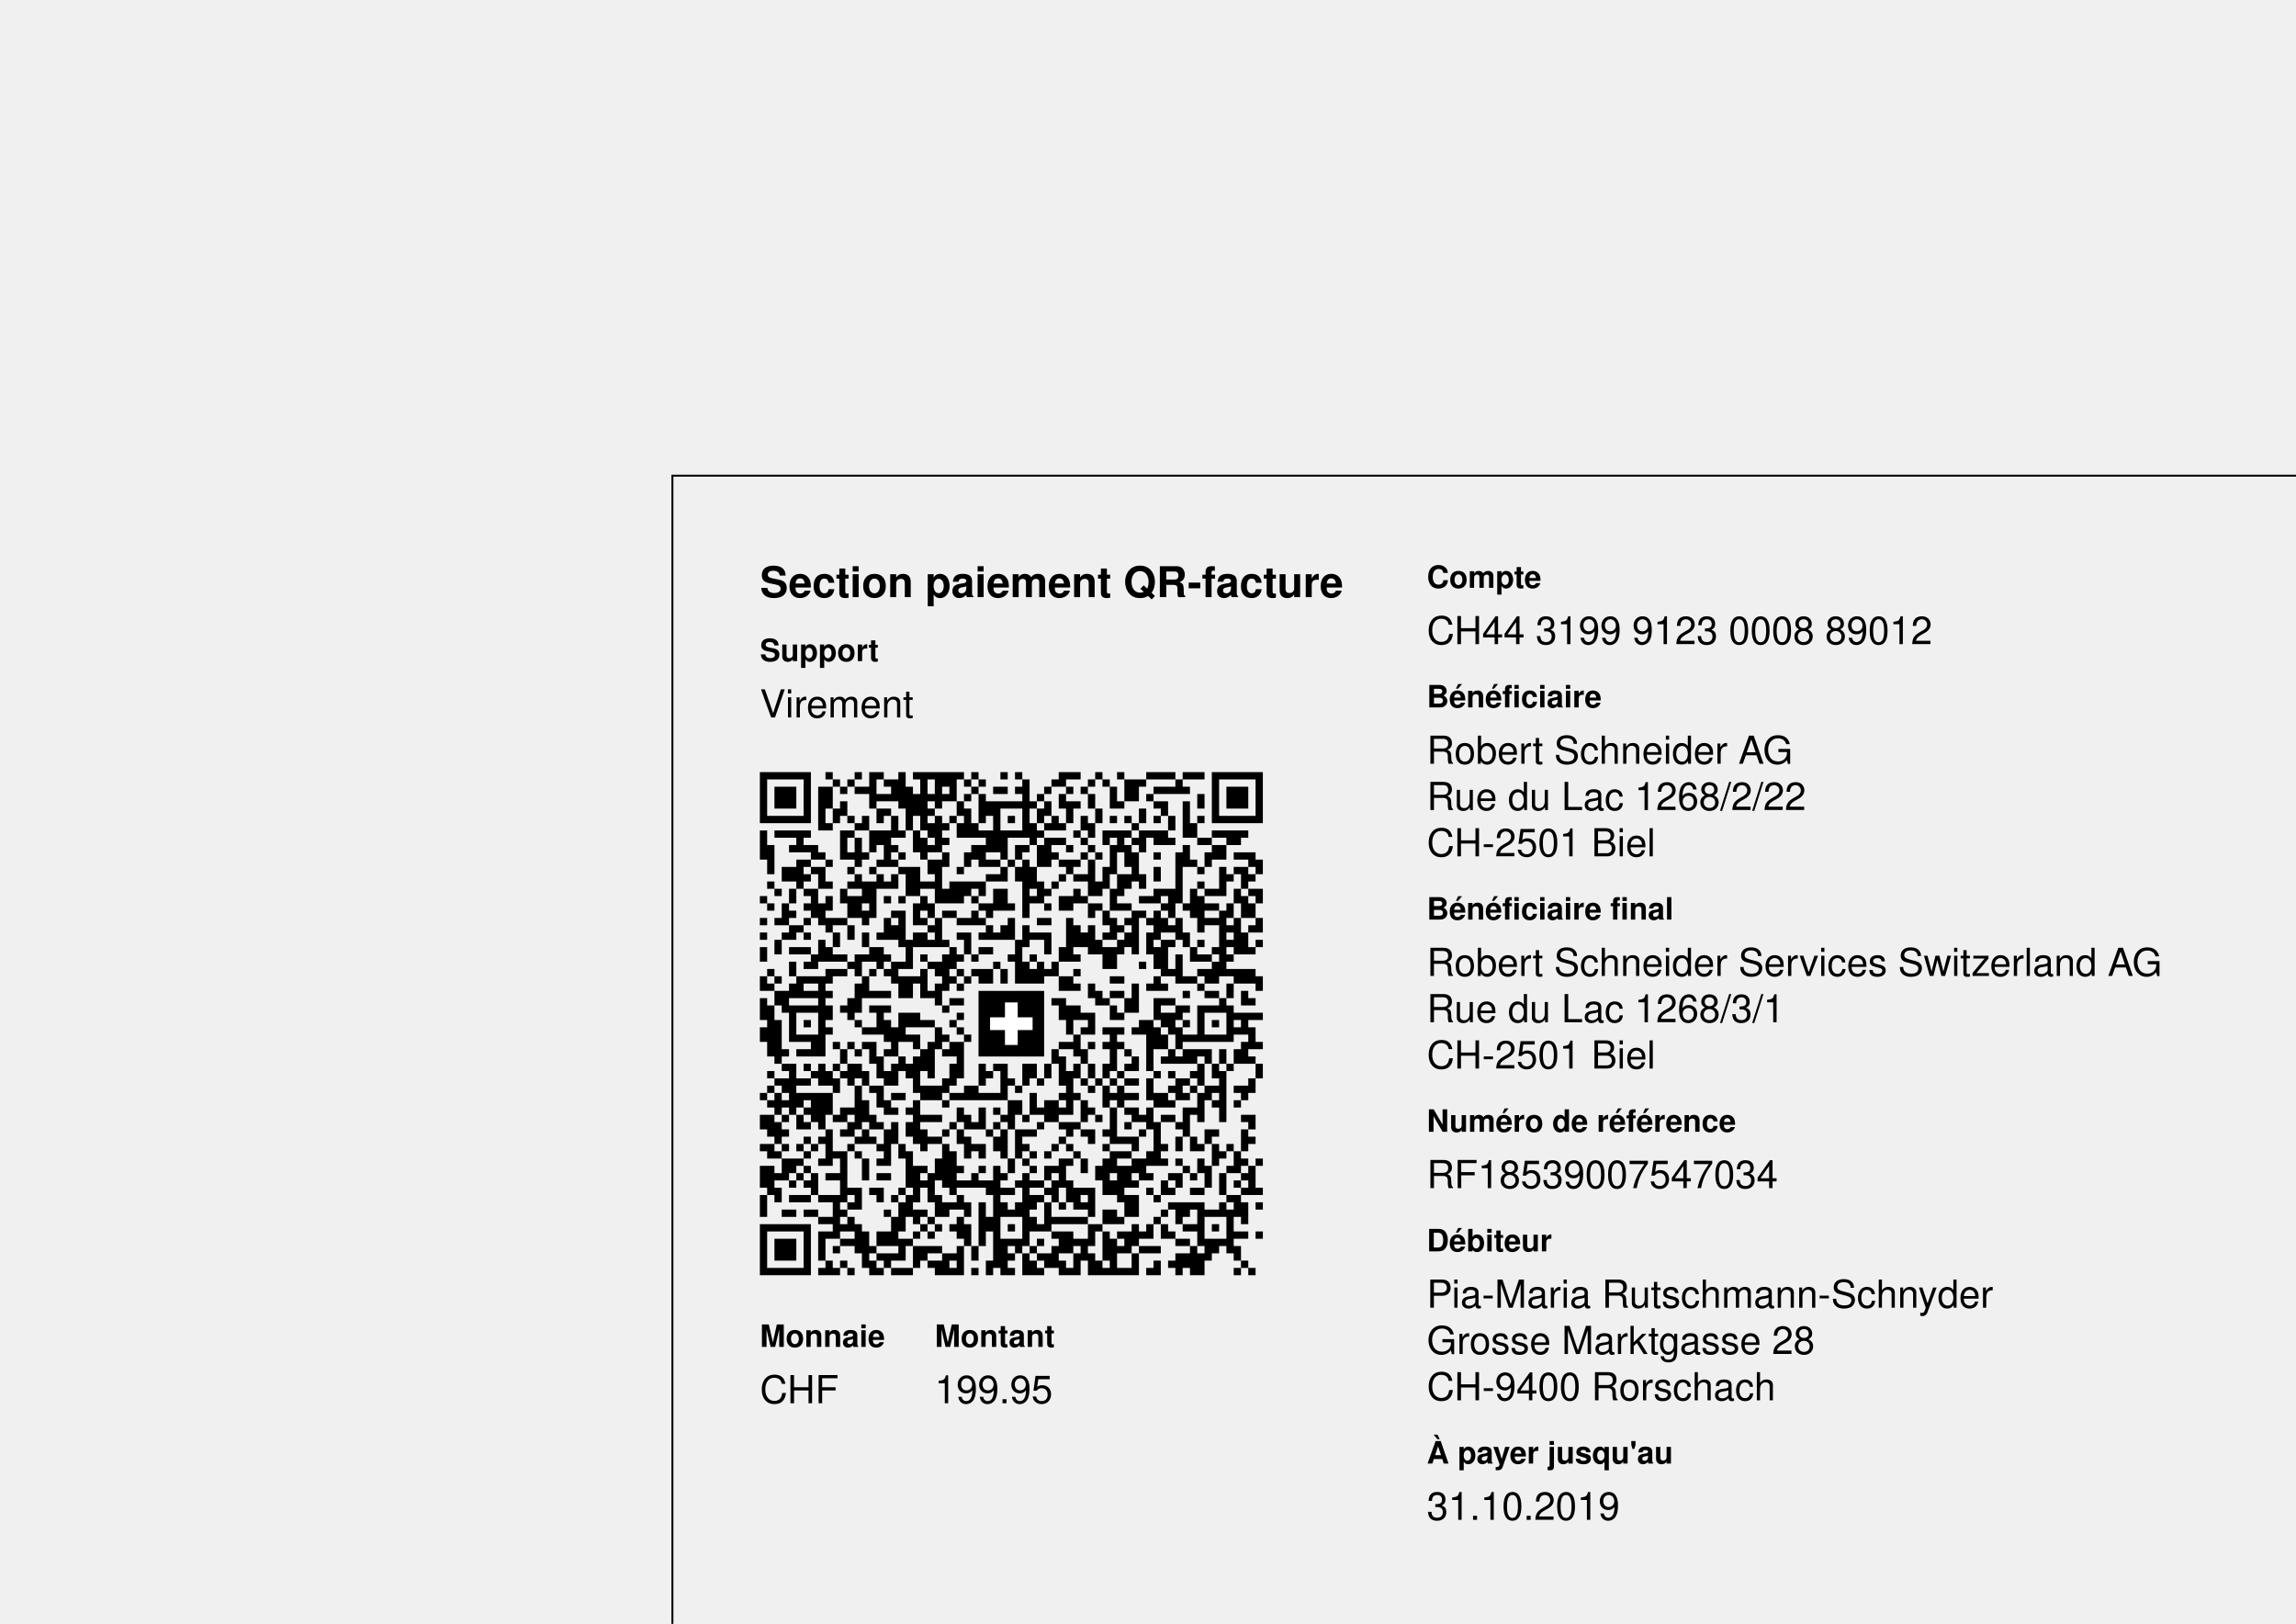
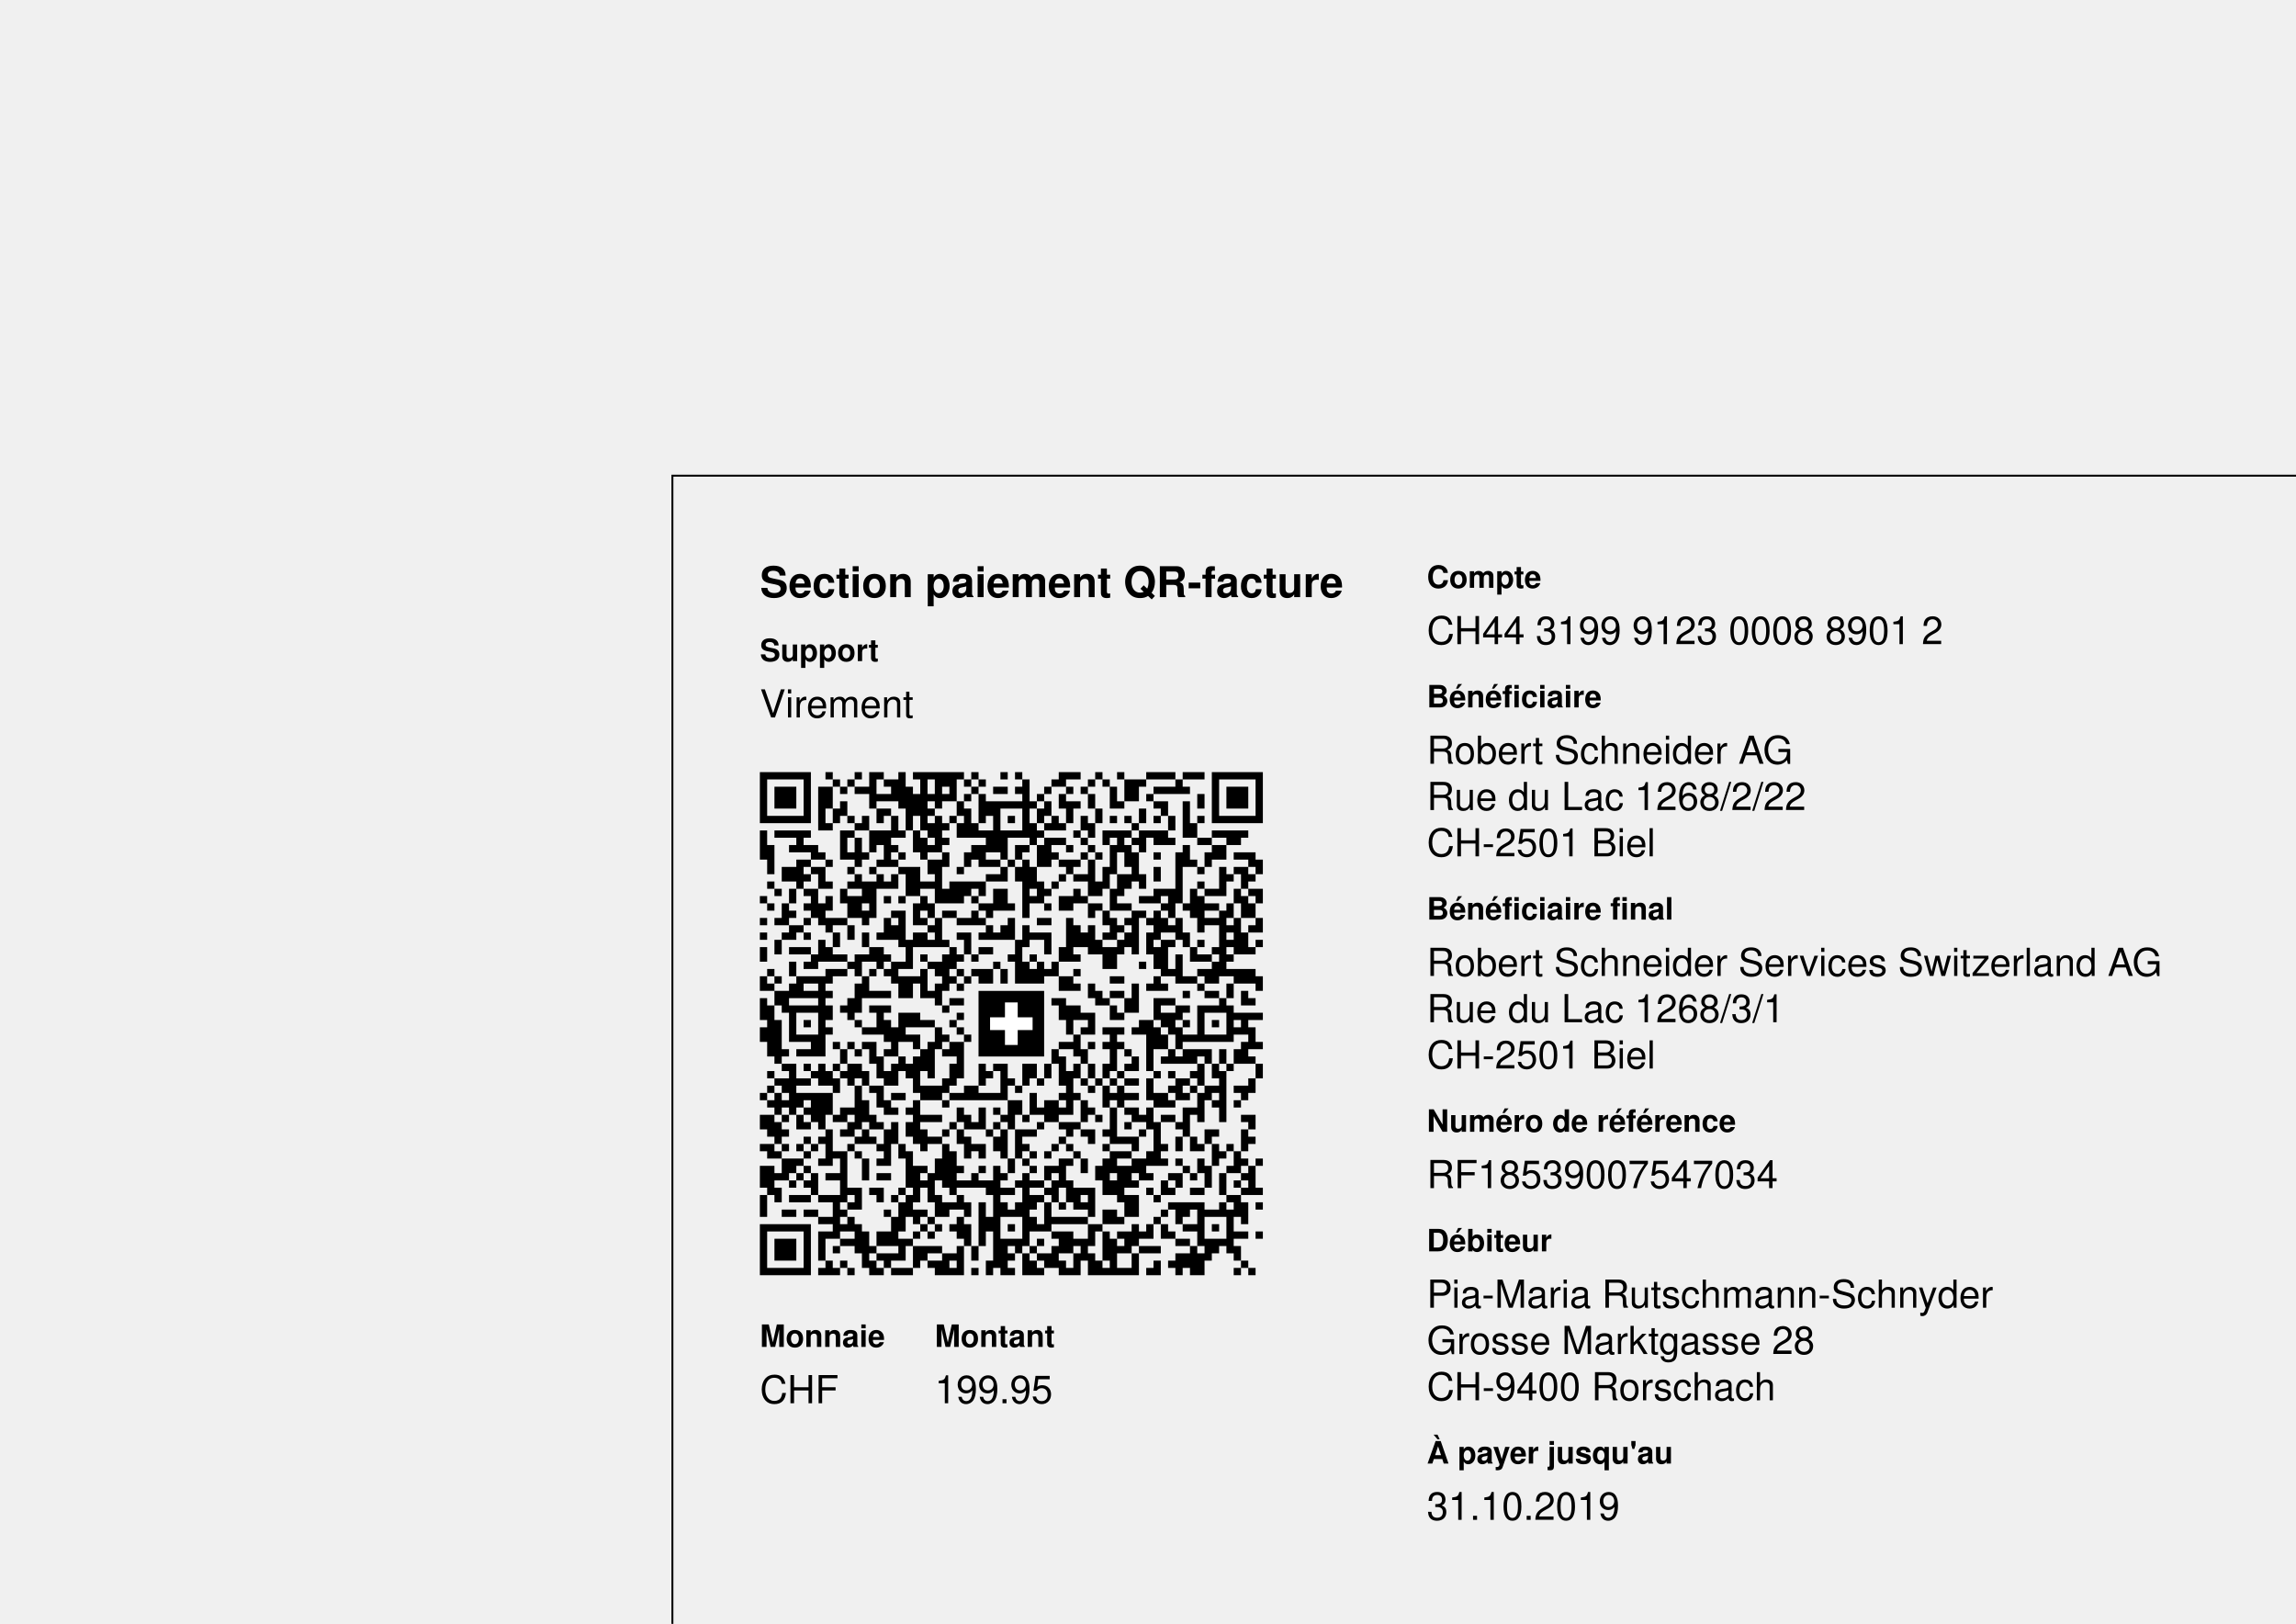
<svg xmlns="http://www.w3.org/2000/svg" width="210mm" height="148.5mm" version="1.1" viewBox="0 0 595.276 420.945">
  <g font-family="Helvetica,Arial" transform="translate(0 420.945)">
    <g transform="translate(174.331 -0)">
      <path d="M0,-0l0,-297.638l420.945,0" stroke="#000000" stroke-width="0.5" fill="none" />
    </g>
    <g transform="translate(197.008 -0)">
      <text x="0" y="-266.161" font-size="11" font-weight="bold">Section paiement QR-facture</text>
      <text x="0" y="-249.561" font-size="8" font-weight="bold">Support</text>
      <text x="0" y="-234.961" font-size="10">Virement</text>
      <text x="0" y="-71.797" font-size="8" font-weight="bold">Monnaie</text>
      <text x="0" y="-57.197" font-size="10">CHF</text>
    </g>
    <g transform="translate(242.362 -0)">
      <text x="0" y="-71.797" font-size="8" font-weight="bold">Montant</text>
      <text x="0" y="-57.197" font-size="10">199.95</text>
    </g>
    <g transform="translate(197.008 -90.382) scale(1.89)">
      <path d="M0,-69h7v1h-7zm9,0h1v1h-1zm4,0h1v1h-1zm2,0h1v5h-1zm1,0h1v1h-1zm3,0h1v5h-1z m2,0h7v1h-7zm8,0h1v1h-1zm4,0h1v1h-1zm2,0h1v1h-1zm6,0h3v1h-3zm5,0h1v1h-1z m3,0h1v1h-1zm4,0h4v1h-4zm5,0h3v1h-3zm4,0h7v1h-7zm-62,1h1v6h-1zm6,0h1v6h-1z m4,0h1v1h-1zm2,0h1v1h-1zm5,0h2v1h-2zm5,0h1v7h-1zm2,0h1v4h-1zm1,0h2v1h-2z m3,0h1v1h-1zm2,0h1v1h-1zm6,0h1v8h-1zm4,0h2v1h-2zm5,0h1v1h-1zm2,0h1v1h-1z m3,0h2v3h-2zm2,0h1v1h-1zm5,0h1v2h-1zm5,0h1v6h-1zm6,0h1v6h-1zm-66,1h3v3h-3z m6,0h2v3h-2zm3,0h1v1h-1zm2,0h2v1h-2zm5,0h1v2h-1zm2,0h1v6h-1zm6,0h1v2h-1z m3,0h1v1h-1zm3,0h2v1h-2zm3,0h1v1h-1zm4,0h1v1h-1zm3,0h1v1h-1zm2,0h1v1h-1z m4,0h1v3h-1zm6,0h3v1h-3zm4,0h1v1h-1zm6,0h3v3h-3zm-48,1h2v1h-2zm5,0h1v3h-1z m2,0h1v1h-1zm2,0h1v1h-1zm3,0h1v1h-1zm2,0h1v4h-1zm8,0h1v1h-1zm3,0h1v2h-1z m4,0h1v2h-1zm8,0h1v1h-1zm7,0h1v2h-1zm-49,1h1v2h-1zm16,0h1v2h-1zm4,0h5v1h-5z m6,0h1v1h-1zm2,0h1v2h-1zm3,0h1v3h-1zm1,0h1v1h-1zm6,0h1v1h-1zm5,0h2v1h-2z m4,0h1v5h-1zm-50,1h1v3h-1zm2,0h1v2h-1zm6,0h2v1h-2zm7,0h1v1h-1zm5,0h1v4h-1z m3,0h2v1h-2zm7,0h1v2h-1zm8,0h1v2h-1zm6,0h1v2h-1zm3,0h1v1h-1zm-54,1h5v1h-5z m11,0h1v1h-1zm2,0h1v2h-1zm2,0h1v1h-1zm2,0h1v3h-1zm6,0h1v5h-1zm2,0h1v1h-1z m6,0h1v5h-1zm2,0h1v1h-1zm6,0h1v2h-1zm4,0h1v2h-1zm4,0h1v1h-1zm2,0h1v1h-1z m4,0h1v1h-1zm2,0h1v2h-1zm4,0h1v1h-1zm3,0h5v1h-5zm-54,1h1v1h-1zm4,0h1v1h-1z m10,0h1v2h-1zm2,0h1v1h-1zm2,0h1v2h-1zm2,0h1v2h-1zm8,0h1v3h-1zm2,0h1v1h-1z m2,0h1v1h-1zm4,0h1v2h-1zm6,0h1v1h-1zm8,0h1v2h-1zm-59,1h1v4h-1zm2,0h5v1h-5z m9,0h1v4h-1zm1,0h1v1h-1zm3,0h3v2h-3zm4,0h1v1h-1zm2,0h1v3h-1zm9,0h2v1h-2z m3,0h1v4h-1zm1,0h2v1h-2zm4,0h1v1h-1zm5,0h1v1h-1zm4,0h4v1h-4zm5,0h4v1h-4z m10,0h5v1h-5zm-57,1h1v2h-1zm8,0h1v4h-1zm9,0h1v3h-1zm3,0h1v1h-1zm6,0h1v2h-1z m8,0h1v4h-1zm1,0h2v1h-2zm4,0h1v1h-1zm3,0h1v1h-1zm2,0h1v2h-1zm2,0h2v1h-2z m3,0h3v1h-3zm6,0h2v1h-2zm4,0h2v1h-2zm-63,1h1v4h-1zm3,0h1v1h-1zm2,0h2v1h-2z m9,0h1v1h-1zm2,0h1v3h-1zm1,0h1v1h-1zm5,0h1v1h-1zm6,0h2v2h-2zm6,0h2v1h-2z m3,0h1v3h-1zm4,0h1v1h-1zm3,0h1v1h-1zm3,0h1v4h-1zm2,0h1v3h-1zm2,0h1v1h-1z m6,0h1v3h-1zm4,0h2v2h-2zm-55,1h2v1h-2zm5,0h1v1h-1zm2,0h1v1h-1zm5,0h1v1h-1z m6,0h1v2h-1zm3,0h1v2h-1zm7,0h1v1h-1zm5,0h1v1h-1zm4,0h1v1h-1zm2,0h1v1h-1z m5,0h1v4h-1zm3,0h1v1h-1zm3,0h1v7h-1zm4,0h1v2h-1zm4,0h3v1h-3zm-60,1h1v4h-1z m1,0h1v1h-1zm3,0h1v1h-1zm7,0h1v1h-1zm2,0h1v1h-1zm5,0h2v2h-2zm7,0h3v1h-3z m4,0h1v1h-1zm2,0h1v8h-1zm5,0h3v1h-3zm4,0h1v5h-1zm14,0h1v1h-1zm8,0h2v1h-2z m-64,1h2v2h-2zm4,0h2v1h-2zm5,0h1v1h-1zm3,0h1v1h-1zm4,0h3v1h-3zm8,0h1v1h-1z m6,0h1v2h-1zm2,0h1v2h-1zm2,0h1v3h-1zm5,0h1v1h-1zm5,0h1v3h-1zm7,0h1v2h-1z m6,0h1v1h-1zm3,0h1v4h-1zm2,0h2v1h-2zm3,0h1v1h-1zm-62,1h1v1h-1zm2,0h1v2h-1z m5,0h1v2h-1zm3,0h1v2h-1zm2,0h1v2h-1zm2,0h2v3h-2zm4,0h1v4h-1zm7,0h2v1h-2z m10,0h1v1h-1zm2,0h2v1h-2zm6,0h2v2h-2zm3,0h1v2h-1zm12,0h1v1h-1zm2,0h2v1h-2z m-65,1h1v1h-1zm8,0h1v1h-1zm3,0h1v1h-1zm2,0h2v3h-2zm3,0h1v1h-1zm5,0h2v1h-2z m4,0h3v2h-3zm3,0h2v1h-2zm9,0h1v3h-1zm2,0h1v1h-1zm6,0h1v2h-1zm14,0h1v1h-1z m6,0h1v1h-1zm-64,1h1v1h-1zm2,0h1v2h-1zm2,0h2v1h-2zm5,0h1v2h-1zm14,0h1v2h-1z m5,0h1v1h-1zm2,0h2v3h-2zm7,0h1v1h-1zm4,0h1v2h-1zm5,0h1v3h-1zm1,0h1v1h-1z m5,0h3v1h-3zm5,0h1v4h-1zm2,0h2v1h-2zm4,0h1v2h-1zm2,0h2v1h-2zm-67,1h1v1h-1z m7,0h1v3h-1zm2,0h1v2h-1zm3,0h2v3h-2zm5,0h1v1h-1zm2,0h1v1h-1zm3,0h1v2h-1z m4,0h2v1h-2zm3,0h1v1h-1zm8,0h1v1h-1zm4,0h2v2h-2zm3,0h1v1h-1zm8,0h3v1h-3z m4,0h1v3h-1zm4,-0h1v5h-1zm6,0h1v3h-1zm2,0h1v1h-1zm-67,1h1v1h-1zm2,0h1v3h-1z m3,0h1v1h-1zm2,0h1v3h-1zm7,0h1v2h-1zm6,0h1v3h-1zm2,0h1v2h-1zm7,0h2v1h-2z m4,0h1v1h-1zm5,0h1v1h-1zm6,0h2v1h-2zm4,0h2v1h-2zm6,0h1v1h-1zm3,0h1v1h-1z m3,0h2v1h-2zm3,0h1v2h-1zm3,0h1v2h-1zm-63,1h1v1h-1zm10,0h1v2h-1zm4,0h2v1h-2z m7,0h2v1h-2zm4,0h1v2h-1zm2,0h1v1h-1zm14,0h1v1h-1zm2,0h1v2h-1zm4,0h1v6h-1z m1,0h1v1h-1zm2,-0h1v4h-1zm9,0h1v9h-1zm-63,1h1v1h-1zm2,0h1v1h-1zm4,0h1v1h-1z m3,0h3v1h-3zm8,-0h1v3h-1zm2,0h1v4h-1zm3,0h1v1h-1zm2,0h1v4h-1zm3,0h2v1h-2z m3,0h1v1h-1zm4,-0h1v3h-1zm4,0h2v1h-2zm4,0h1v6h-1zm6,-0h1v3h-1zm2,0h1v1h-1z m3,0h1v1h-1zm2,-0h1v2h-1zm2,0h1v3h-1zm4,0h2v1h-2zm4,0h1v5h-1zm3,-0h1v2h-1z m-64,1h2v1h-2zm5,0h1v1h-1zm3,0h1v2h-1zm6,0h1v2h-1zm5,0h1v1h-1zm8,0h1v2h-1z m2,0h1v2h-1zm3,0h1v3h-1zm7,0h1v3h-1zm2,0h1v4h-1zm4,-0h1v1h-1zm7,0h1v1h-1z m8,0h1v1h-1zm3,0h1v1h-1zm-67,1h1v1h-1zm3,0h2v1h-2zm3,0h1v1h-1zm4,0h1v2h-1z m4,0h1v2h-1zm2,-0h1v1h-1zm5,0h2v2h-2zm6,-0h2v1h-2zm3,0h1v1h-1zm2,0h1v1h-1z m5,0h3v1h-3zm7,0h1v2h-1zm3,-0h1v1h-1zm3,0h1v2h-1zm3,0h1v3h-1zm5,0h1v2h-1z m8,0h1v3h-1zm-64,1h1v2h-1zm6,0h1v3h-1zm12,0h1v4h-1zm3,0h1v1h-1zm2,0h1v1h-1z m3,0h1v2h-1zm7,-0h1v6h-1zm4,0h1v2h-1zm7,0h1v2h-1zm3,0h1v2h-1zm6,0h1v5h-1z m1,0h1v1h-1zm4,0h1v1h-1zm4,0h1v1h-1zm4,0h1v1h-1zm-68,1h1v2h-1zm4,0h3v1h-3z m5,0h1v2h-1zm6,0h2v2h-2zm11,0h1v3h-1zm4,0h2v1h-2zm11,0h1v2h-1zm6,0h2v3h-2z m7,0h1v3h-1zm5,0h1v2h-1zm3,0h1v1h-1zm5,0h1v1h-1zm-60,1h1v2h-1zm3,0h2v1h-2z m3,0h1v3h-1zm1,0h1v1h-1zm3,0h1v1h-1zm5,0h1v1h-1zm3,-0h1v5h-1zm2,0h1v1h-1z m2,0h1v1h-1zm5,0h1v1h-1zm3,0h1v1h-1zm6,0h1v1h-1zm14,-0h1v4h-1zm3,0h2v1h-2z m4,0h1v1h-1zm-60,1h1v2h-1zm2,0h1v1h-1zm6,0h1v1h-1zm4,0h1v1h-1zm2,-0h1v3h-1z m1,0h1v1h-1zm4,0h2v1h-2zm9,0h1v1h-1zm4,-0h1v3h-1zm2,0h1v3h-1zm2,0h1v2h-1z m12,0h1v1h-1zm10,-0h1v3h-1zm-61,1h1v1h-1zm8,0h3v1h-3zm6,0h1v1h-1zm2,0h1v1h-1z m5,-0h1v4h-1zm2,0h1v1h-1zm3,0h1v1h-1zm2,0h3v1h-3zm4,-0h1v2h-1zm4,0h1v2h-1z m2,0h1v1h-1zm4,0h1v1h-1zm13,0h1v1h-1zm4,0h2v1h-2zm4,0h4v1h-4zm-64,1h1v2h-1z m2,0h1v1h-1zm3,0h5v1h-5zm9,0h1v3h-1zm5,0h2v3h-2zm2,0h1v1h-1zm5,0h1v1h-1z m2,0h1v1h-1zm2,0h2v1h-2zm11,0h2v2h-2zm7,0h2v1h-2zm6,0h1v2h-1zm4,0h2v1h-2z m3,0h1v1h-1zm4,0h4v1h-4zm-64,1h1v1h-1zm3,0h2v2h-2zm4,0h1v10h-1zm5,0h1v4h-1z m11,0h1v3h-1zm3,0h1v1h-1zm16,0h1v1h-1zm2,0h1v2h-1zm6,0h1v4h-1zm2,0h1v1h-1z m2,0h1v1h-1zm5,0h1v1h-1zm4,0h1v2h-1zm4,0h1v1h-1zm-66,1h2v2h-2zm4,0h2v1h-2z m3,0h1v1h-1zm6,0h3v1h-3zm8,0h1v1h-1zm23,0h1v2h-1zm2,0h2v1h-2zm10,0h1v1h-1z m3,0h2v1h-2zm5,0h1v2h-1zm-66,1h1v3h-1zm12,0h1v3h-1zm14,0h2v1h-2zm14,0h2v1h-2z m7,0h1v1h-1zm3,0h1v2h-1zm4,0h3v1h-3zm9,0h1v2h-1zm4,0h1v1h-1zm-66,1h1v7h-1z m2,0h5v1h-5zm6,0h1v2h-1zm2,0h1v1h-1zm4,0h3v1h-3zm10,0h1v1h-1zm16,0h3v2h-3z m7,0h1v2h-1zm6,0h1v2h-1zm3,0h2v1h-2zm3,0h1v5h-1zm1,0h2v1h-2zm3,0h1v5h-1z m-60,1h1v4h-1zm12,0h1v3h-1zm3,0h3v2h-3zm8,0h1v1h-1zm17,0h2v1h-2zm5,0h1v1h-1z m6,0h2v2h-2zm2,0h1v1h-1zm8,0h4v1h-4zm-63,1h1v6h-1zm4,0h1v1h-1zm7,0h1v1h-1z m4,0h1v3h-1zm5,0h2v1h-2zm4,0h1v1h-1zm16,0h1v2h-1zm3,0h1v2h-1zm7,0h2v2h-2z m6,0h1v1h-1zm4,0h1v1h-1zm4,0h1v2h-1zm-66,1h1v2h-1zm9,0h1v1h-1zm5,0h2v1h-2z m4,0h2v2h-2zm6,0h1v3h-1zm3,0h1v1h-1zm17,0h1v1h-1zm3,0h3v1h-3zm4,0h1v1h-1z m3,0h1v3h-1zm2,0h2v1h-2zm9,0h1v1h-1zm2,0h1v3h-1zm-62,1h3v1h-3zm15,0h2v1h-2z m5,0h1v1h-1zm3,0h1v1h-1zm15,0h1v3h-1zm5,0h1v5h-1zm5,0h1v5h-1zm2,0h1v2h-1z m2,0h3v1h-3zm4,0h3v1h-3zm-54,1h1v2h-1zm3,0h1v1h-1zm2,0h1v1h-1zm2,0h2v1h-2z m4,0h1v2h-1zm3,0h1v1h-1zm2,0h1v5h-1zm3,0h2v2h-2zm15,0h2v1h-2zm4,0h1v1h-1z m2,0h1v1h-1zm2,0h1v1h-1zm8,0h1v1h-1zm9,0h1v3h-1zm2,0h1v1h-1zm-65,1h1v1h-1z m2,0h2v1h-2zm6,0h1v2h-1zm2,0h1v1h-1zm2,0h1v2h-1zm2,0h1v1h-1zm5,0h1v3h-1z m3,0h1v1h-1zm15,0h1v2h-1zm4,0h1v2h-1zm6,0h1v1h-1zm6,0h1v2h-1zm2,0h4v1h-4z m5,0h1v2h-1zm2,0h1v2h-1zm-49,1h1v3h-1zm3,0h1v2h-1zm2,0h1v5h-1zm6,0h1v3h-1z m14,0h1v4h-1zm10,0h1v2h-1zm4,0h1v1h-1zm2,0h3v1h-3zm4,0h1v1h-1zm6,0h1v1h-1z m-64,1h2v1h-2zm3,0h1v1h-1zm2,0h1v3h-1zm2,0h1v1h-1zm2,0h2v2h-2zm6,0h1v3h-1z m2,0h1v2h-1zm6,0h1v3h-1zm4,0h1v3h-1zm2,0h2v1h-2zm4,0h2v2h-2zm3,0h1v2h-1z m4,0h1v2h-1zm2,0h1v2h-1zm2,0h1v2h-1zm3,0h1v1h-1zm10,0h1v3h-1zm2,0h1v2h-1z m2,0h1v1h-1zm4,0h1v2h-1zm-67,1h1v1h-1zm3,0h1v6h-1zm3,0h1v1h-1zm2,0h1v2h-1z m2,0h1v1h-1zm3,0h1v2h-1zm3,0h1v2h-1zm14,0h1v1h-1zm2,0h1v4h-1zm9,0h1v6h-1z m7,0h1v1h-1zm5,0h1v1h-1zm2,0h1v1h-1zm3,0h1v1h-1zm4,0h1v7h-1zm-61,1h2v1h-2z m3,0h2v1h-2zm5,0h1v2h-1zm2,0h1v1h-1zm13,0h1v2h-1zm9,0h1v1h-1zm2,0h1v1h-1z m2,0h1v1h-1zm6,0h1v1h-1zm2,0h1v1h-1zm2,0h1v1h-1zm2,0h2v1h-2zm3,0h1v3h-1z m4,0h1v3h-1zm1,0h1v1h-1zm9,0h1v2h-1zm-66,1h1v1h-1zm2,0h1v1h-1zm10,0h1v6h-1z m2,0h2v1h-2zm7,0h3v2h-3zm6,0h2v2h-2zm7,0h1v1h-1zm10,0h1v1h-1zm2,-0h1v3h-1z m2,0h1v3h-1zm7,0h1v1h-1zm3,0h1v1h-1zm2,0h2v1h-2zm4,0h2v1h-2zm-65,1h1v1h-1z m2,0h1v3h-1zm3,0h5v1h-5zm11,-0h1v2h-1zm2,0h2v1h-2zm8,0h2v1h-2zm4,0h3v1h-3z m7,0h1v3h-1zm4,0h1v1h-1zm2,0h1v1h-1zm5,0h1v1h-1zm2,0h2v1h-2zm4,-0h2v2h-2z m4,0h1v1h-1zm2,0h1v4h-1zm1,0h1v1h-1zm5,0h1v1h-1zm-65,1h1v1h-1zm2,0h1v1h-1z m2,0h1v1h-1zm2,0h3v2h-3zm7,0h1v3h-1zm3,0h1v2h-1zm4,0h1v6h-1zm4,-0h1v1h-1z m9,0h2v2h-2zm5,0h2v3h-2zm5,0h1v3h-1zm12,-0h1v1h-1zm6,0h1v1h-1zm3,0h1v1h-1z m-59,1h1v1h-1zm5,0h2v1h-2zm7,0h1v1h-1zm2,0h1v1h-1zm7,0h1v2h-1zm3,-0h1v3h-1z m2,0h1v1h-1zm6,0h1v1h-1zm3,0h1v1h-1zm4,0h1v1h-1zm3,-0h1v5h-1zm2,0h2v1h-2z m3,-0h1v3h-1zm5,0h1v4h-1zm1,0h1v1h-1zm-59,1h2v2h-2zm3,0h1v1h-1zm2,-0h1v2h-1z m2,0h2v1h-2zm3,0h2v1h-2zm5,-0h1v2h-1zm7,0h3v1h-3zm6,-0h1v2h-1zm5,0h2v1h-2z m3,0h1v1h-1zm10,0h1v1h-1zm5,0h2v1h-2zm4,0h2v1h-2zm11,0h2v1h-2zm-64,1h1v3h-1z m4,0h1v1h-1zm2,0h1v1h-1zm4,0h1v2h-1zm4,0h1v1h-1zm2,0h1v3h-1zm2,0h1v2h-1z m6,0h1v1h-1zm3,0h1v1h-1zm3,0h1v1h-1zm2,0h1v1h-1zm4,0h1v1h-1zm3,0h3v1h-3z m9,0h1v1h-1zm4,0h1v6h-1zm3,-0h1v1h-1zm10,0h1v1h-1zm-66,1h1v1h-1zm2,0h1v1h-1z m6,0h1v5h-1zm2,0h1v1h-1zm3,0h1v2h-1zm3,0h1v5h-1zm5,0h1v3h-1zm3,0h1v1h-1z m2,0h1v2h-1zm4,0h1v1h-1zm2,0h1v4h-1zm2,0h1v4h-1zm1,0h2v1h-2zm6,0h1v1h-1z m2,0h2v1h-2zm3,0h1v1h-1zm5,0h1v1h-1zm9,0h2v1h-2zm5,0h1v3h-1zm-60,1h1v1h-1z m2,0h1v1h-1zm5,0h1v1h-1zm2,0h1v1h-1zm8,0h2v1h-2zm5,0h1v3h-1zm4,0h1v2h-1z m9,0h1v1h-1zm4,0h1v1h-1zm4,0h3v1h-3zm8,0h1v2h-1zm2,0h1v2h-1zm2,0h1v1h-1z m6,0h1v1h-1zm-67,1h2v1h-2zm3,0h1v1h-1zm2,0h1v1h-1zm2,0h1v1h-1zm5,0h1v1h-1z m4,0h1v1h-1zm3,0h1v2h-1zm6,0h1v6h-1zm4,-0h2v1h-2zm7,0h1v1h-1zm4,0h1v1h-1z m2,0h1v1h-1zm5,0h1v1h-1zm4,0h1v1h-1zm4,0h1v1h-1zm5,0h1v1h-1zm2,0h1v3h-1z m2,0h1v1h-1zm-63,1h2v1h-2zm5,0h1v1h-1zm4,0h2v1h-2zm3,0h1v1h-1zm7,0h1v5h-1z m6,0h1v6h-1zm4,0h1v1h-1zm7,0h1v1h-1zm2,0h1v1h-1zm4,0h1v1h-1zm5,0h3v1h-3z m5,0h1v2h-1zm10,0h1v1h-1zm2,0h1v3h-1zm-62,1h2v2h-2zm2,0h1v1h-1zm3,0h1v1h-1z m3,0h1v6h-1zm3,0h1v3h-1zm2,0h1v1h-1zm8,0h1v3h-1zm10,0h1v2h-1zm2,0h1v1h-1z m5,0h1v4h-1zm1,0h1v1h-1zm2,0h1v2h-1zm3,0h1v5h-1zm1,0h1v2h-1zm3,0h2v2h-2z m4,0h1v1h-1zm2,0h1v1h-1zm3,0h1v2h-1zm6,0h1v1h-1zm2,0h1v1h-1zm-68,1h2v3h-2z m6,0h1v1h-1zm15,0h1v5h-1zm1,0h1v1h-1zm5,0h1v1h-1zm3,0h1v1h-1zm2,0h1v14h-1z m5,0h1v1h-1zm2,0h2v1h-2zm7,0h1v2h-1zm3,0h2v3h-2zm9,0h1v1h-1zm3,0h1v3h-1z m3,0h1v1h-1zm3,0h1v4h-1zm-65,1h2v1h-2zm3,0h1v1h-1zm2,0h1v3h-1zm2,0h2v1h-2z m7,0h2v1h-2zm7,0h1v4h-1zm6,0h1v2h-1zm4,0h1v1h-1zm3,0h1v10h-1zm3,0h1v1h-1z m13,0h2v1h-2zm4,0h2v1h-2zm3,0h1v1h-1zm4,0h1v3h-1zm3,0h1v1h-1zm-62,1h1v1h-1z m2,0h1v1h-1zm16,0h1v1h-1zm5,0h2v1h-2zm3,0h2v1h-2zm5,0h1v1h-1zm2,0h2v1h-2z m3,0h1v3h-1zm2,0h1v3h-1zm6,0h1v2h-1zm3,0h1v1h-1zm4,0h1v2h-1zm2,0h1v1h-1z m8,0h1v1h-1zm-64,1h2v1h-2zm11,0h2v1h-2zm3,0h2v1h-2zm4,0h1v1h-1zm12,0h1v1h-1z m2,0h2v1h-2zm6,0h1v1h-1zm4,0h3v1h-3zm6,-0h1v2h-1zm4,0h1v1h-1zm3,0h1v1h-1z m3,0h2v1h-2zm7,0h1v1h-1zm2,0h1v1h-1zm-68,1h1v3h-1zm2,-0h1v1h-1zm2,0h3v1h-3z m4,0h3v1h-3zm5,0h1v2h-1zm3,0h1v1h-1zm2,0h1v1h-1zm2,0h1v3h-1zm4,0h1v3h-1z m3,-0h1v2h-1zm10,0h2v1h-2zm6,0h1v2h-1zm2,0h1v3h-1zm5,0h2v3h-2zm4,-0h1v1h-1z m10,0h2v1h-2zm-54,1h1v5h-1zm2,0h1v1h-1zm7,0h1v4h-1zm6,-0h2v1h-2zm3,0h1v2h-1z m2,0h1v6h-1zm3,-0h1v2h-1zm2,0h1v2h-1zm2,0h1v1h-1zm2,0h1v4h-1zm2,-0h1v1h-1z m3,0h1v1h-1zm12,0h5v1h-5zm7,0h1v2h-1zm2,0h2v2h-2zm3,0h1v1h-1zm-65,1h2v1h-2z m3,0h2v1h-2zm5,0h1v1h-1zm6,0h1v1h-1zm4,0h2v1h-2zm4,0h1v1h-1zm9,0h1v1h-1z m13,0h2v2h-2zm8,0h1v1h-1zm2,0h2v1h-2zm3,0h1v5h-1zm1,0h2v1h-2zm3,0h1v6h-1z m-56,1h2v1h-2zm4,0h1v2h-1zm6,0h1v4h-1zm3,0h1v1h-1zm2,0h1v1h-1zm4,0h1v3h-1z m4,0h1v2h-1zm6,0h1v2h-1zm3,0h5v1h-5zm9,0h1v1h-1zm5,0h1v1h-1zm3,0h1v1h-1z m9,0h1v1h-1zm-66,1h7v1h-7zm11,0h1v1h-1zm2,0h1v4h-1zm9,0h1v1h-1zm2,0h1v1h-1z m2,0h1v1h-1zm2,0h1v3h-1zm6,0h1v1h-1zm4,0h1v1h-1zm7,0h1v3h-1zm1,0h1v1h-1z m5,0h1v3h-1zm2,0h1v2h-1zm2,0h1v2h-1zm3,0h2v1h-2zm4,0h1v1h-1zm-62,1h1v6h-1z m6,0h1v6h-1zm2,0h1v4h-1zm1,-0h1v1h-1zm5,0h1v5h-1zm2,0h2v2h-2zm5,-0h1v1h-1z m2,0h1v1h-1zm17,0h3v1h-3zm7,0h1v4h-1zm2,-0h2v1h-2zm3,0h1v1h-1zm4,0h1v1h-1z m9,0h2v1h-2zm3,0h1v1h-1zm-66,1h3v3h-3zm9,-0h2v1h-2zm8,0h1v3h-1zm1,-0h1v1h-1z m13,0h1v5h-1zm1,0h2v1h-2zm4,0h1v1h-1zm3,0h4v1h-4zm7,0h1v5h-1zm2,0h1v2h-1z m7,-0h2v1h-2zm4,0h2v2h-2zm2,-0h1v1h-1zm-53,1h1v1h-1zm5,0h1v1h-1zm6,0h4v1h-4z m6,0h1v4h-1zm2,0h1v2h-1zm6,0h1v1h-1zm2,0h1v1h-1zm3,0h3v1h-3zm4,0h1v2h-1z m5,0h1v1h-1zm3,0h3v1h-3zm7,0h1v4h-1zm6,0h1v2h-1zm-49,1h3v1h-3zm5,0h2v1h-2z m4,0h1v3h-1zm1,0h1v1h-1zm8,0h1v1h-1zm2,0h1v3h-1zm2,0h3v1h-3zm5,0h1v3h-1z m2,0h1v3h-1zm6,0h1v3h-1zm6,0h2v2h-2zm3,0h1v3h-1zm1,0h1v1h-1zm-52,1h1v2h-1z m2,0h1v1h-1zm4,0h1v2h-1zm2,0h1v1h-1zm4,0h1v1h-1zm2,0h2v1h-2zm8,0h1v2h-1z m6,0h1v2h-1zm2,0h3v1h-3zm7,0h1v2h-1zm8,0h1v2h-1zm2,0h1v1h-1zm10,0h1v1h-1z m-65,1h5v1h-5zm7,0h1v1h-1zm2,0h1v1h-1zm2,0h1v1h-1zm4,0h1v1h-1zm2,0h3v1h-3z m6,0h1v1h-1zm2,0h1v1h-1zm3,0h1v1h-1zm5,0h1v1h-1zm4,0h1v1h-1zm3,0h2v1h-2z m6,0h1v1h-1zm2,0h2v1h-2zm4,0h1v1h-1zm4,0h1v1h-1zm8,0h1v1h-1zm2,0h1v1h-1z" fill="#000000" />
    </g>
    <g transform="translate(197.008 -90.382)">
      <path d="M56.693,-73.701h17.008v17.008h-17.008z" fill="#000000" />
      <path d="M63.543,-70.709h3.307v11.024h-3.307zm-3.858,3.858h11.024v3.307h-11.024z" fill="#ffffff" />
    </g>
    <g transform="translate(197.008 -0)">
</g>
    <g transform="translate(369.921 -0)">
      <text x="0" y="-268.561" font-size="8" font-weight="bold">Compte</text>
-       <text x="0" y="-253.961" font-size="10">CH44 3199 9123 0008 89012</text>
+       <text x="0" y="-253.961" font-size="10">CH44 3199 9123 0008 8901 2</text>
      <text x="0" y="-237.561" font-size="8" font-weight="bold">Bénéficiaire</text>
      <text x="0" y="-222.961" font-size="10">Robert Schneider AG</text>
      <text x="0" y="-210.961" font-size="10">Rue du Lac 1268/2/22</text>
      <text x="0" y="-198.961" font-size="10">CH-2501 Biel</text>
      <text x="0" y="-182.561" font-size="8" font-weight="bold">Bénéficiaire final</text>
      <text x="0" y="-167.961" font-size="10">Robert Schneider Services Switzerland AG</text>
      <text x="0" y="-155.961" font-size="10">Rue du Lac 1268/3/1</text>
      <text x="0" y="-143.961" font-size="10">CH-2501 Biel</text>
      <text x="0" y="-127.561" font-size="8" font-weight="bold">Numéro de référence</text>
      <text x="0" y="-112.961" font-size="10">RF18539007547034</text>
      <text x="0" y="-96.561" font-size="8" font-weight="bold">Débiteur</text>
      <text x="0" y="-81.961" font-size="10">Pia-Maria Rutschmann-Schnyder</text>
      <text x="0" y="-69.961" font-size="10">Grosse Marktgasse 28</text>
      <text x="0" y="-57.961" font-size="10">CH-9400 Rorschach</text>
      <text x="0" y="-41.561" font-size="8" font-weight="bold">À payer jusqu'au</text>
      <text x="0" y="-26.961" font-size="10">31.10.2019</text>
    </g>
  </g>
</svg>
